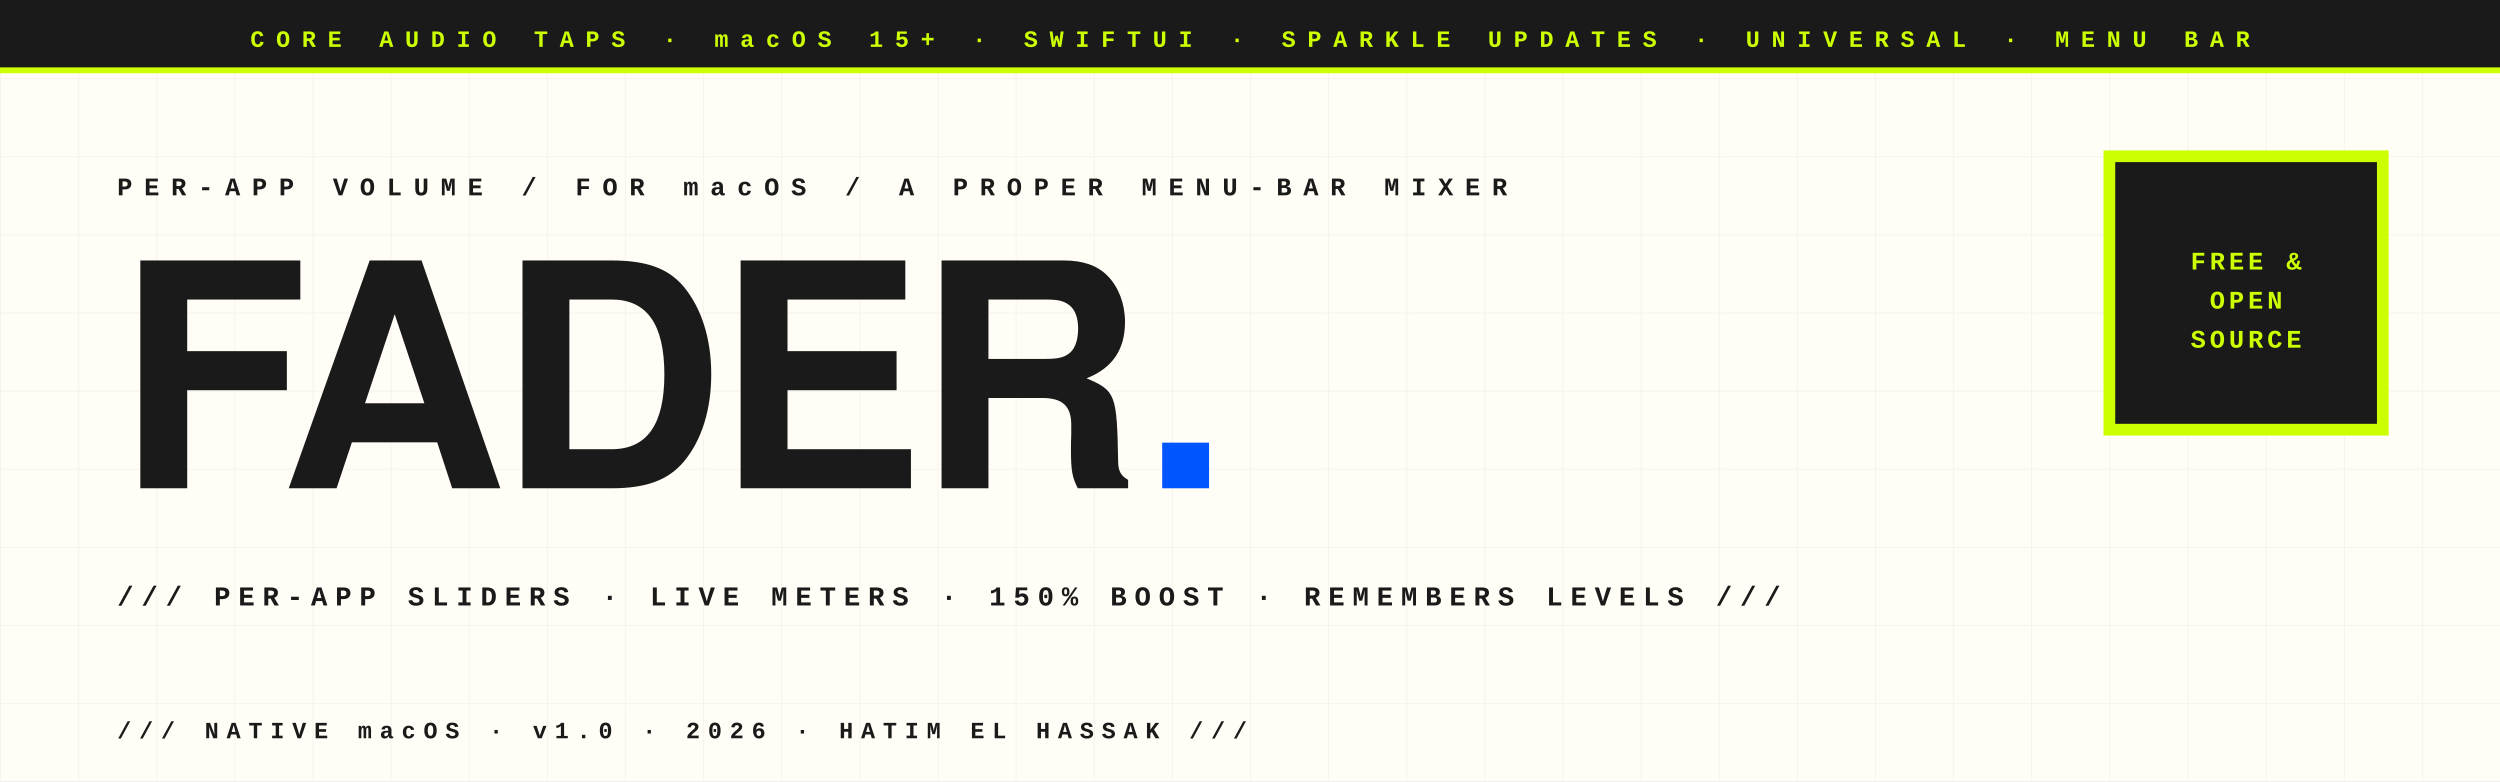
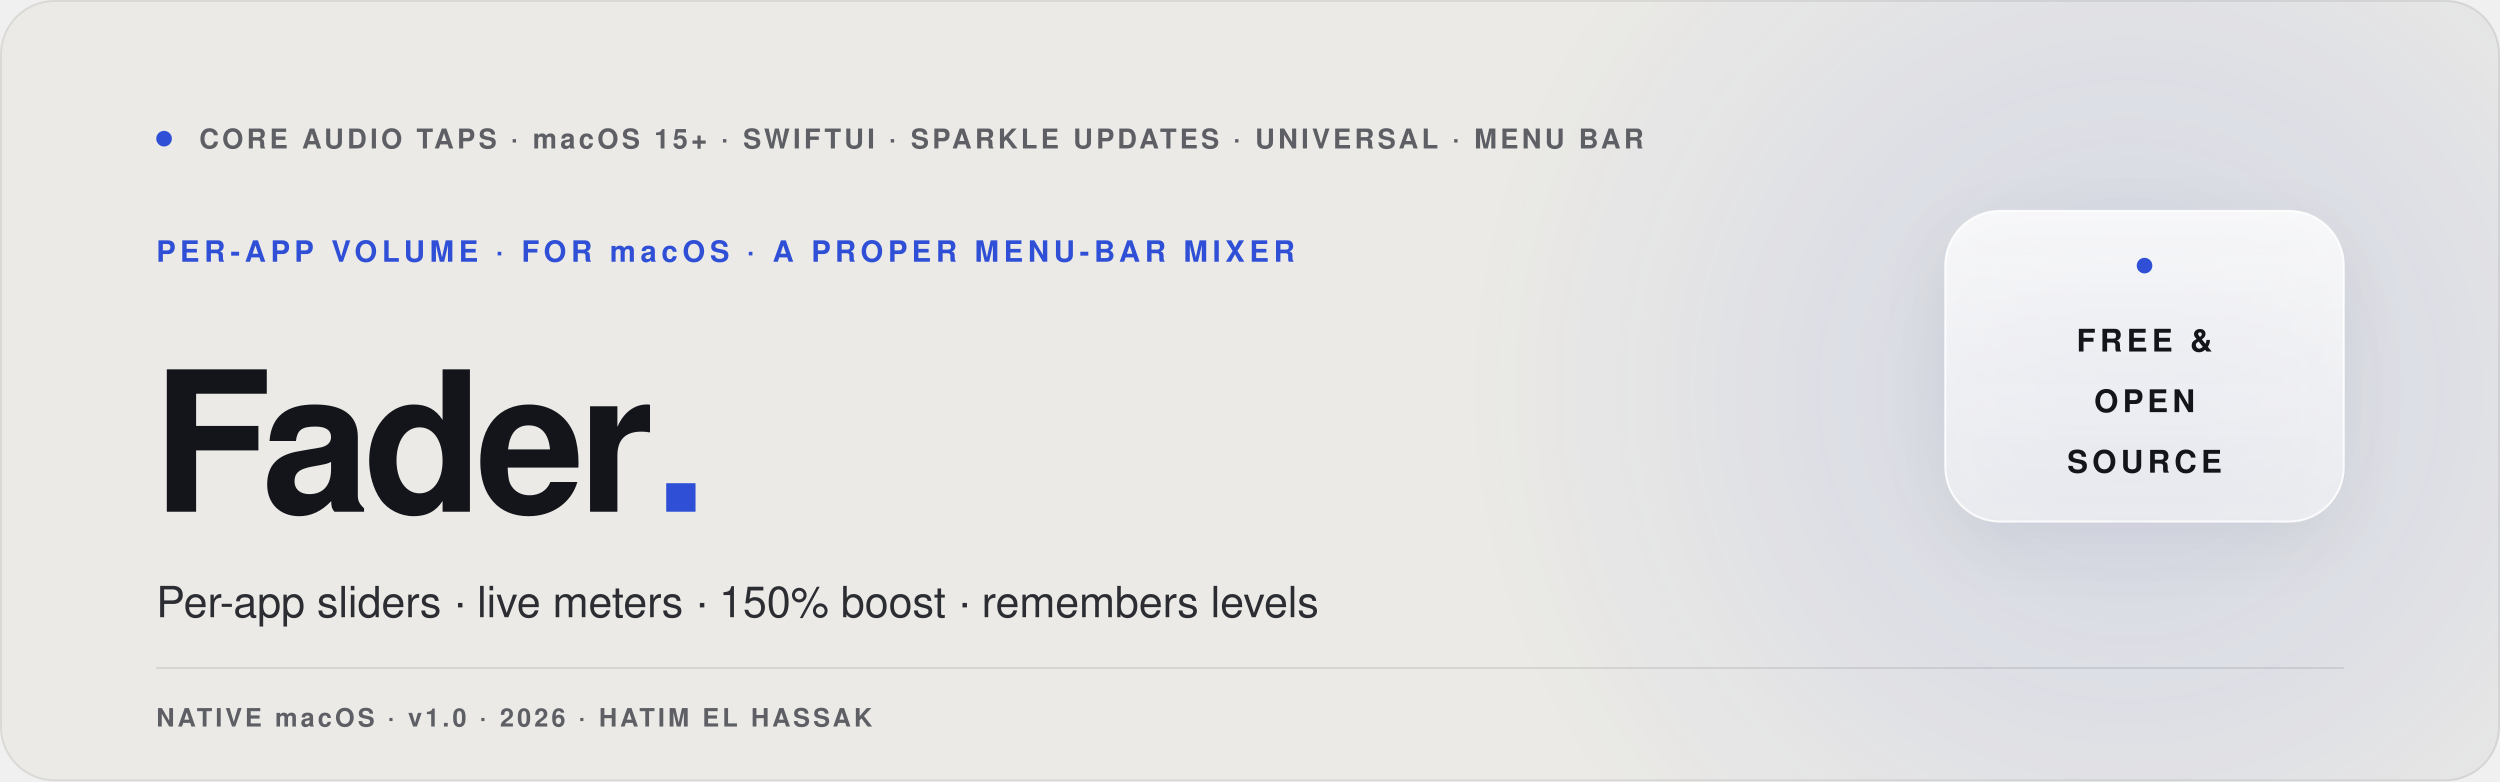
- <svg xmlns="http://www.w3.org/2000/svg" viewBox="0 0 1280 400" width="1280" height="400" role="img" aria-label="FADER — per-app volume for macOS">
+ <svg xmlns="http://www.w3.org/2000/svg" viewBox="0 0 1280 400" width="1280" height="400" role="img" aria-label="FADER: per-app volume for macOS">
  <defs>
-     <pattern id="grid" width="40" height="40" patternUnits="userSpaceOnUse">
-       <path d="M 40 0 L 0 0 0 40" fill="none" stroke="#1A1A1A" stroke-width="0.5" stroke-opacity="0.08" />
-     </pattern>
+     <radialGradient id="glow" gradientUnits="userSpaceOnUse" cx="1090" cy="200" r="340">
+       <stop offset="0" stop-color="#2E4FD6" stop-opacity=".13" />
+       <stop offset="1" stop-color="#2E4FD6" stop-opacity="0" />
+     </radialGradient>
+     <linearGradient id="card" x1="0" y1="0" x2="0" y2="1">
+       <stop offset="0" stop-color="#FFFFFF" stop-opacity=".78" />
+       <stop offset="1" stop-color="#FFFFFF" stop-opacity=".46" />
+     </linearGradient>
+     <filter id="lift" x="-30%" y="-30%" width="160%" height="170%">
+       <feDropShadow dx="0" dy="12" stdDeviation="16" flood-color="#14151A" flood-opacity=".10" />
+     </filter>
    <style>
-       .heading { font-family: 'Helvetica Neue', 'Arial Black', Helvetica, Arial, sans-serif; font-weight: 900; }
-       .mono    { font-family: ui-monospace, 'SF Mono', Menlo, Consolas, 'Courier New', monospace; font-weight: 700; }
+       text { font-family: Satoshi,'Helvetica Neue',Helvetica,Arial,'Liberation Sans',sans-serif; }
    </style>
  </defs>
-   <rect width="1280" height="400" fill="#FFFDF5" />
-   <rect width="1280" height="400" fill="url(#grid)" />
-   <rect x="0" y="0" width="1280" height="36" fill="#1A1A1A" />
-   <line x1="0" y1="36" x2="1280" y2="36" stroke="#CCFF00" stroke-width="3" />
-   <text class="mono" x="640" y="24" text-anchor="middle" font-size="12" fill="#CCFF00" letter-spacing="6">CORE AUDIO TAPS · macOS 15+ · SWIFTUI · SPARKLE UPDATES · UNIVERSAL · MENU BAR</text>
-   <text class="mono" x="60" y="100" font-size="13" fill="#1A1A1A" letter-spacing="6">PER-APP VOLUME / FOR macOS / A PROPER MENU-BAR MIXER</text>
-   <text class="heading" x="60" y="250" font-size="160" fill="#1A1A1A" letter-spacing="-4">FADER<tspan fill="#0055FF">.</tspan>
+   <rect width="1280" height="400" rx="28" fill="#EBEAE6" />
+   <rect width="1280" height="400" rx="28" fill="url(#glow)" />
+   <rect x="0.5" y="0.5" width="1279" height="399" rx="27.5" fill="none" stroke="#14151A" stroke-opacity=".08" />
+   <circle cx="84" cy="71" r="4" fill="#2E4FD6" />
+   <text x="102" y="76" font-size="14" font-weight="600" letter-spacing="1.68" fill="#5D5F65">CORE AUDIO TAPS · macOS 15+ · SWIFTUI · SPARKLE UPDATES · UNIVERSAL · MENU BAR</text>
+   <text x="80" y="134" font-size="15" font-weight="700" letter-spacing="2.40" fill="#2E4FD6">PER-APP VOLUME · FOR macOS · A PROPER MENU-BAR MIXER</text>
+   <text x="78" y="262" font-size="100.0" font-weight="700" letter-spacing="-3.50" fill="#14151A">Fader<tspan fill="#2E4FD6">.</tspan>
  </text>
-   <text class="mono" x="60" y="310" font-size="14" fill="#1A1A1A" letter-spacing="4">/// PER-APP SLIDERS · LIVE METERS · 150% BOOST · REMEMBERS LEVELS ///</text>
-   <rect x="1080" y="80" width="140" height="140" fill="#1A1A1A" stroke="#CCFF00" stroke-width="6" />
-   <text class="mono" x="1150" y="138" text-anchor="middle" font-size="13" fill="#CCFF00" letter-spacing="2">FREE &amp;</text>
-   <text class="mono" x="1150" y="158" text-anchor="middle" font-size="13" fill="#CCFF00" letter-spacing="2">OPEN</text>
-   <text class="mono" x="1150" y="178" text-anchor="middle" font-size="13" fill="#CCFF00" letter-spacing="2">SOURCE</text>
-   <text class="mono" x="60" y="378" font-size="12" fill="#1A1A1A" letter-spacing="4">/// NATIVE macOS · v1.0 · 2026 · HATIM EL HASSAK ///</text>
+   <text x="80" y="316" font-size="22" font-weight="500" fill="#2B2D33">Per-app sliders · live meters · 150% boost · remembers levels</text>
+   <line x1="80" y1="342" x2="1200" y2="342" stroke="#14151A" stroke-opacity=".10" />
+   <text x="80" y="372" font-size="13" font-weight="600" letter-spacing="1.56" fill="#5D5F65">NATIVE macOS · v1.0 · 2026 · HATIM EL HASSAK</text>
+   <g filter="url(#lift)">
+     <rect x="996" y="108" width="204" height="159" rx="28" fill="url(#card)" stroke="#FFFFFF" stroke-opacity=".85" />
+   </g>
+   <circle cx="1098" cy="136" r="4" fill="#2E4FD6" />
+   <text x="1098" y="180" text-anchor="middle" font-size="16" font-weight="700" letter-spacing="2.2" fill="#14151A">FREE &amp;</text>
+   <text x="1098" y="211" text-anchor="middle" font-size="16" font-weight="700" letter-spacing="2.2" fill="#14151A">OPEN</text>
+   <text x="1098" y="242" text-anchor="middle" font-size="16" font-weight="700" letter-spacing="2.2" fill="#14151A">SOURCE</text>
</svg>
